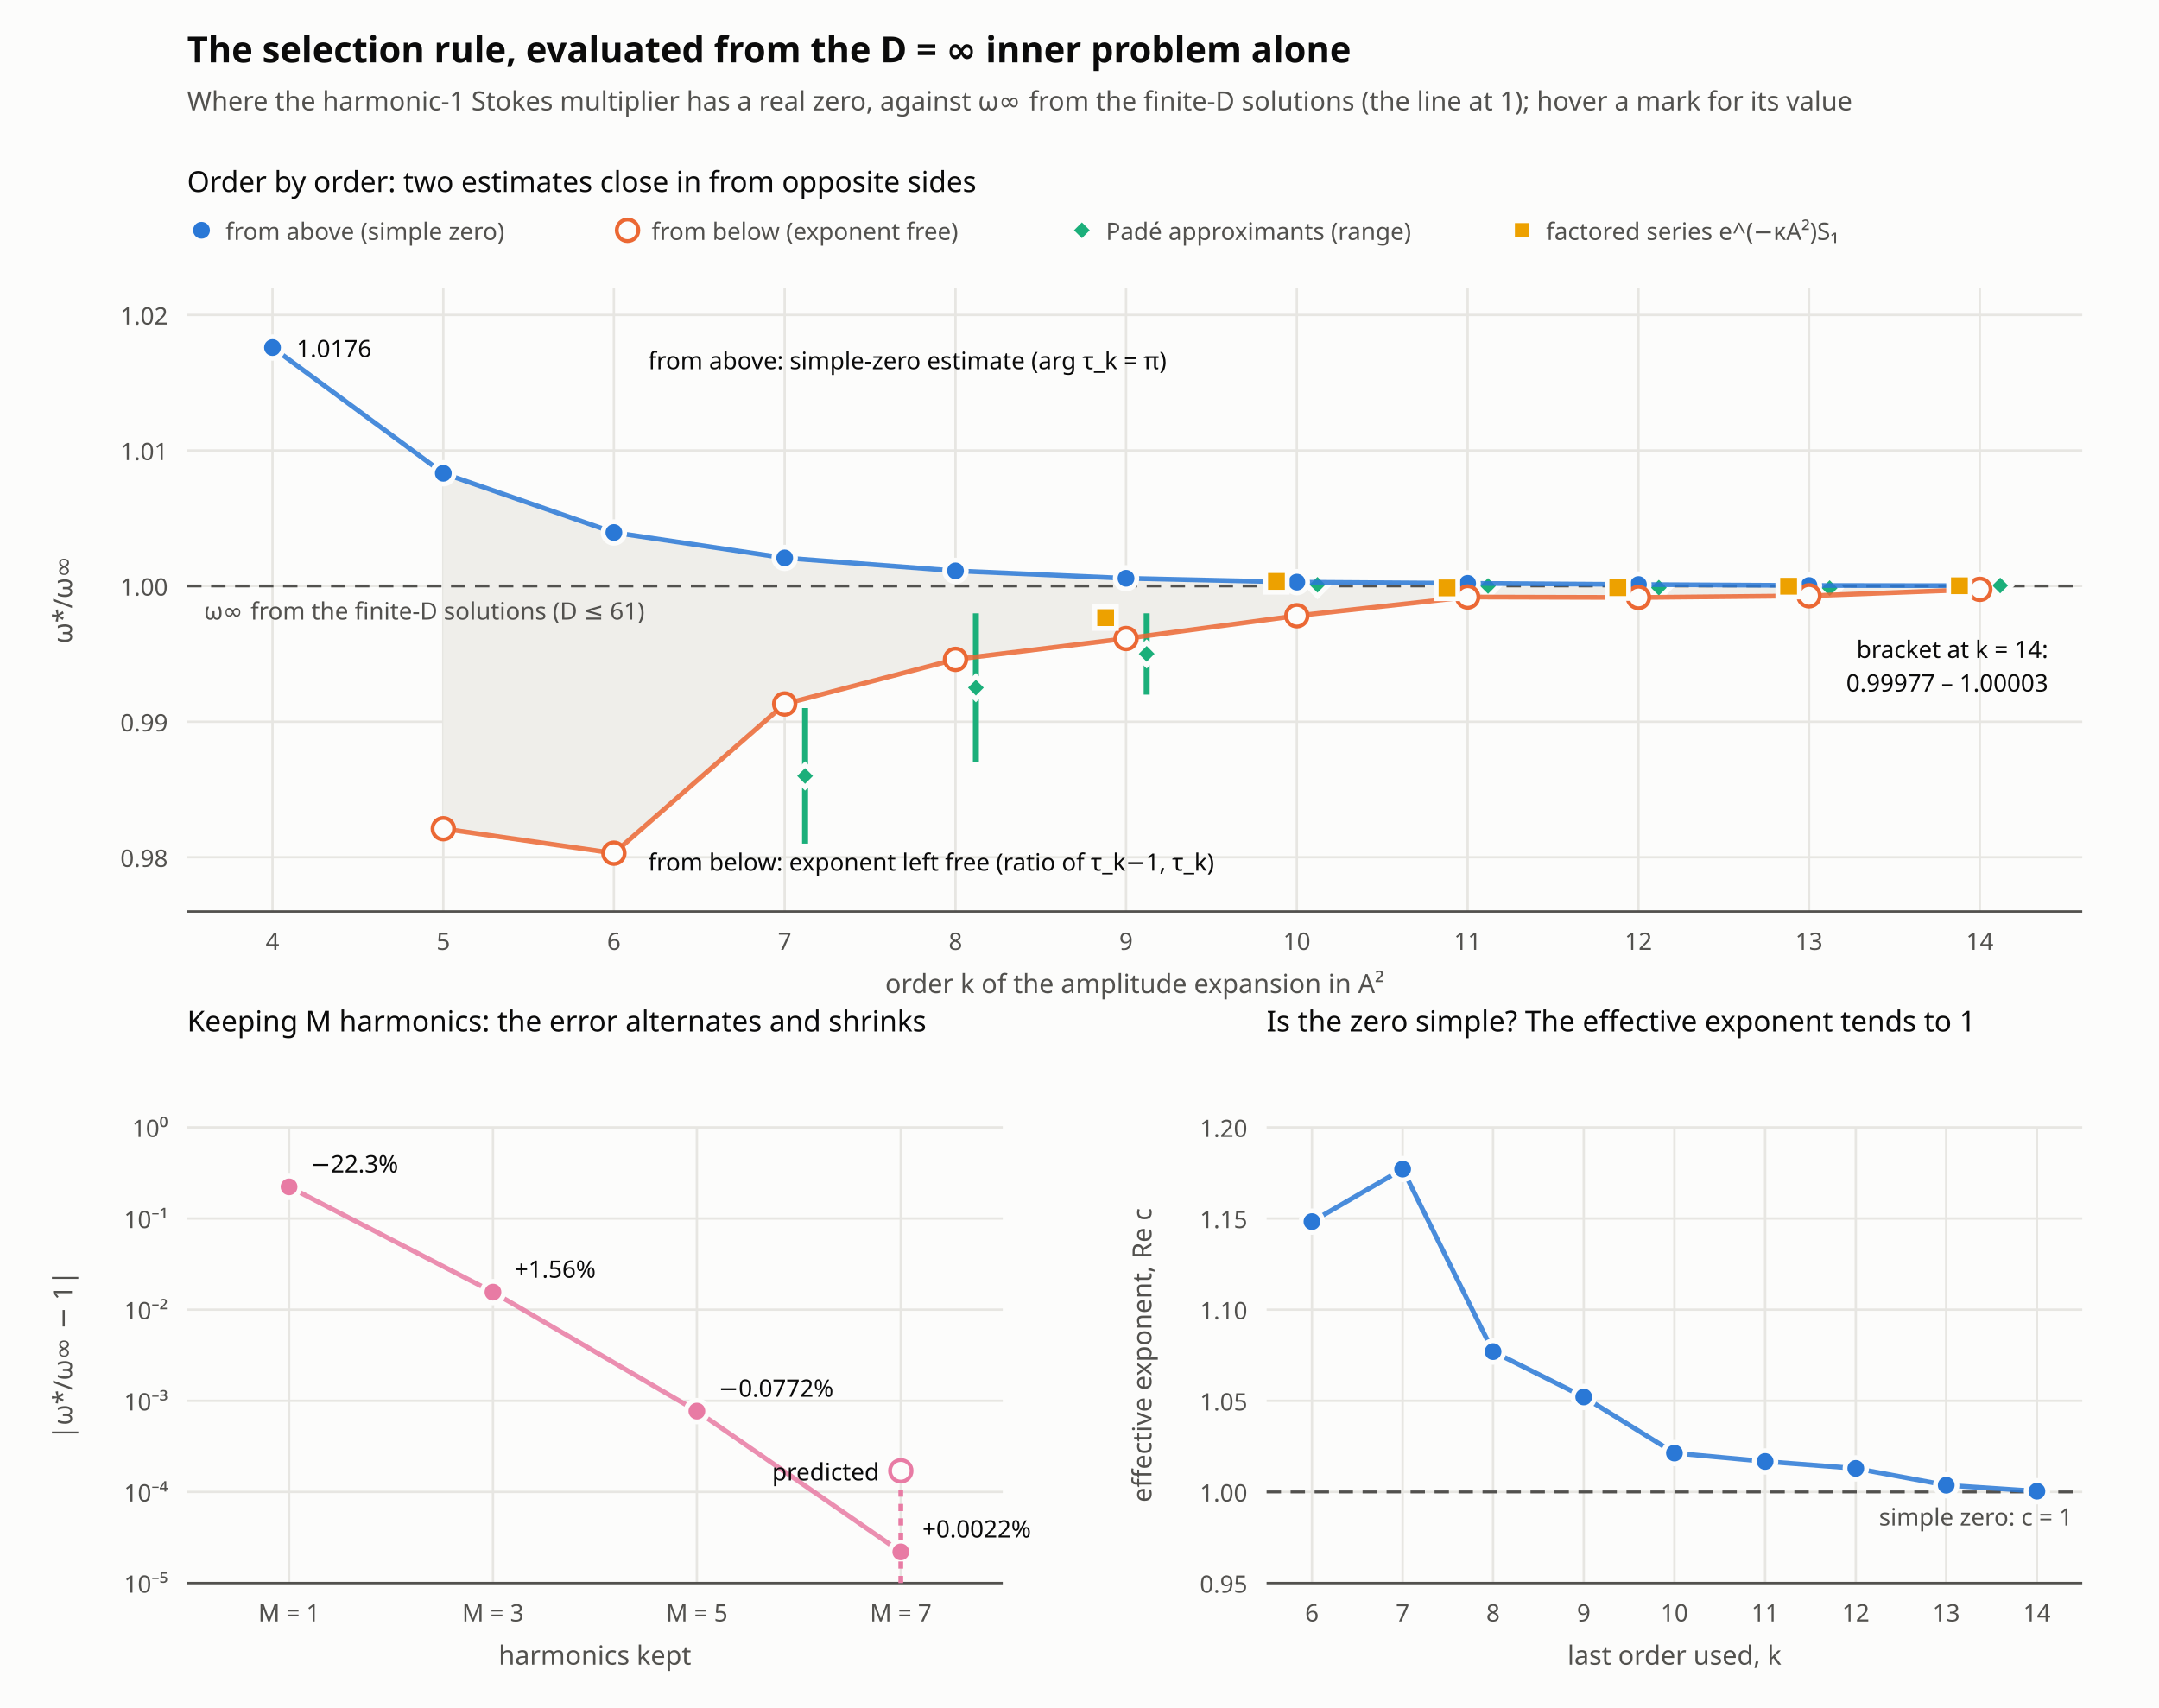
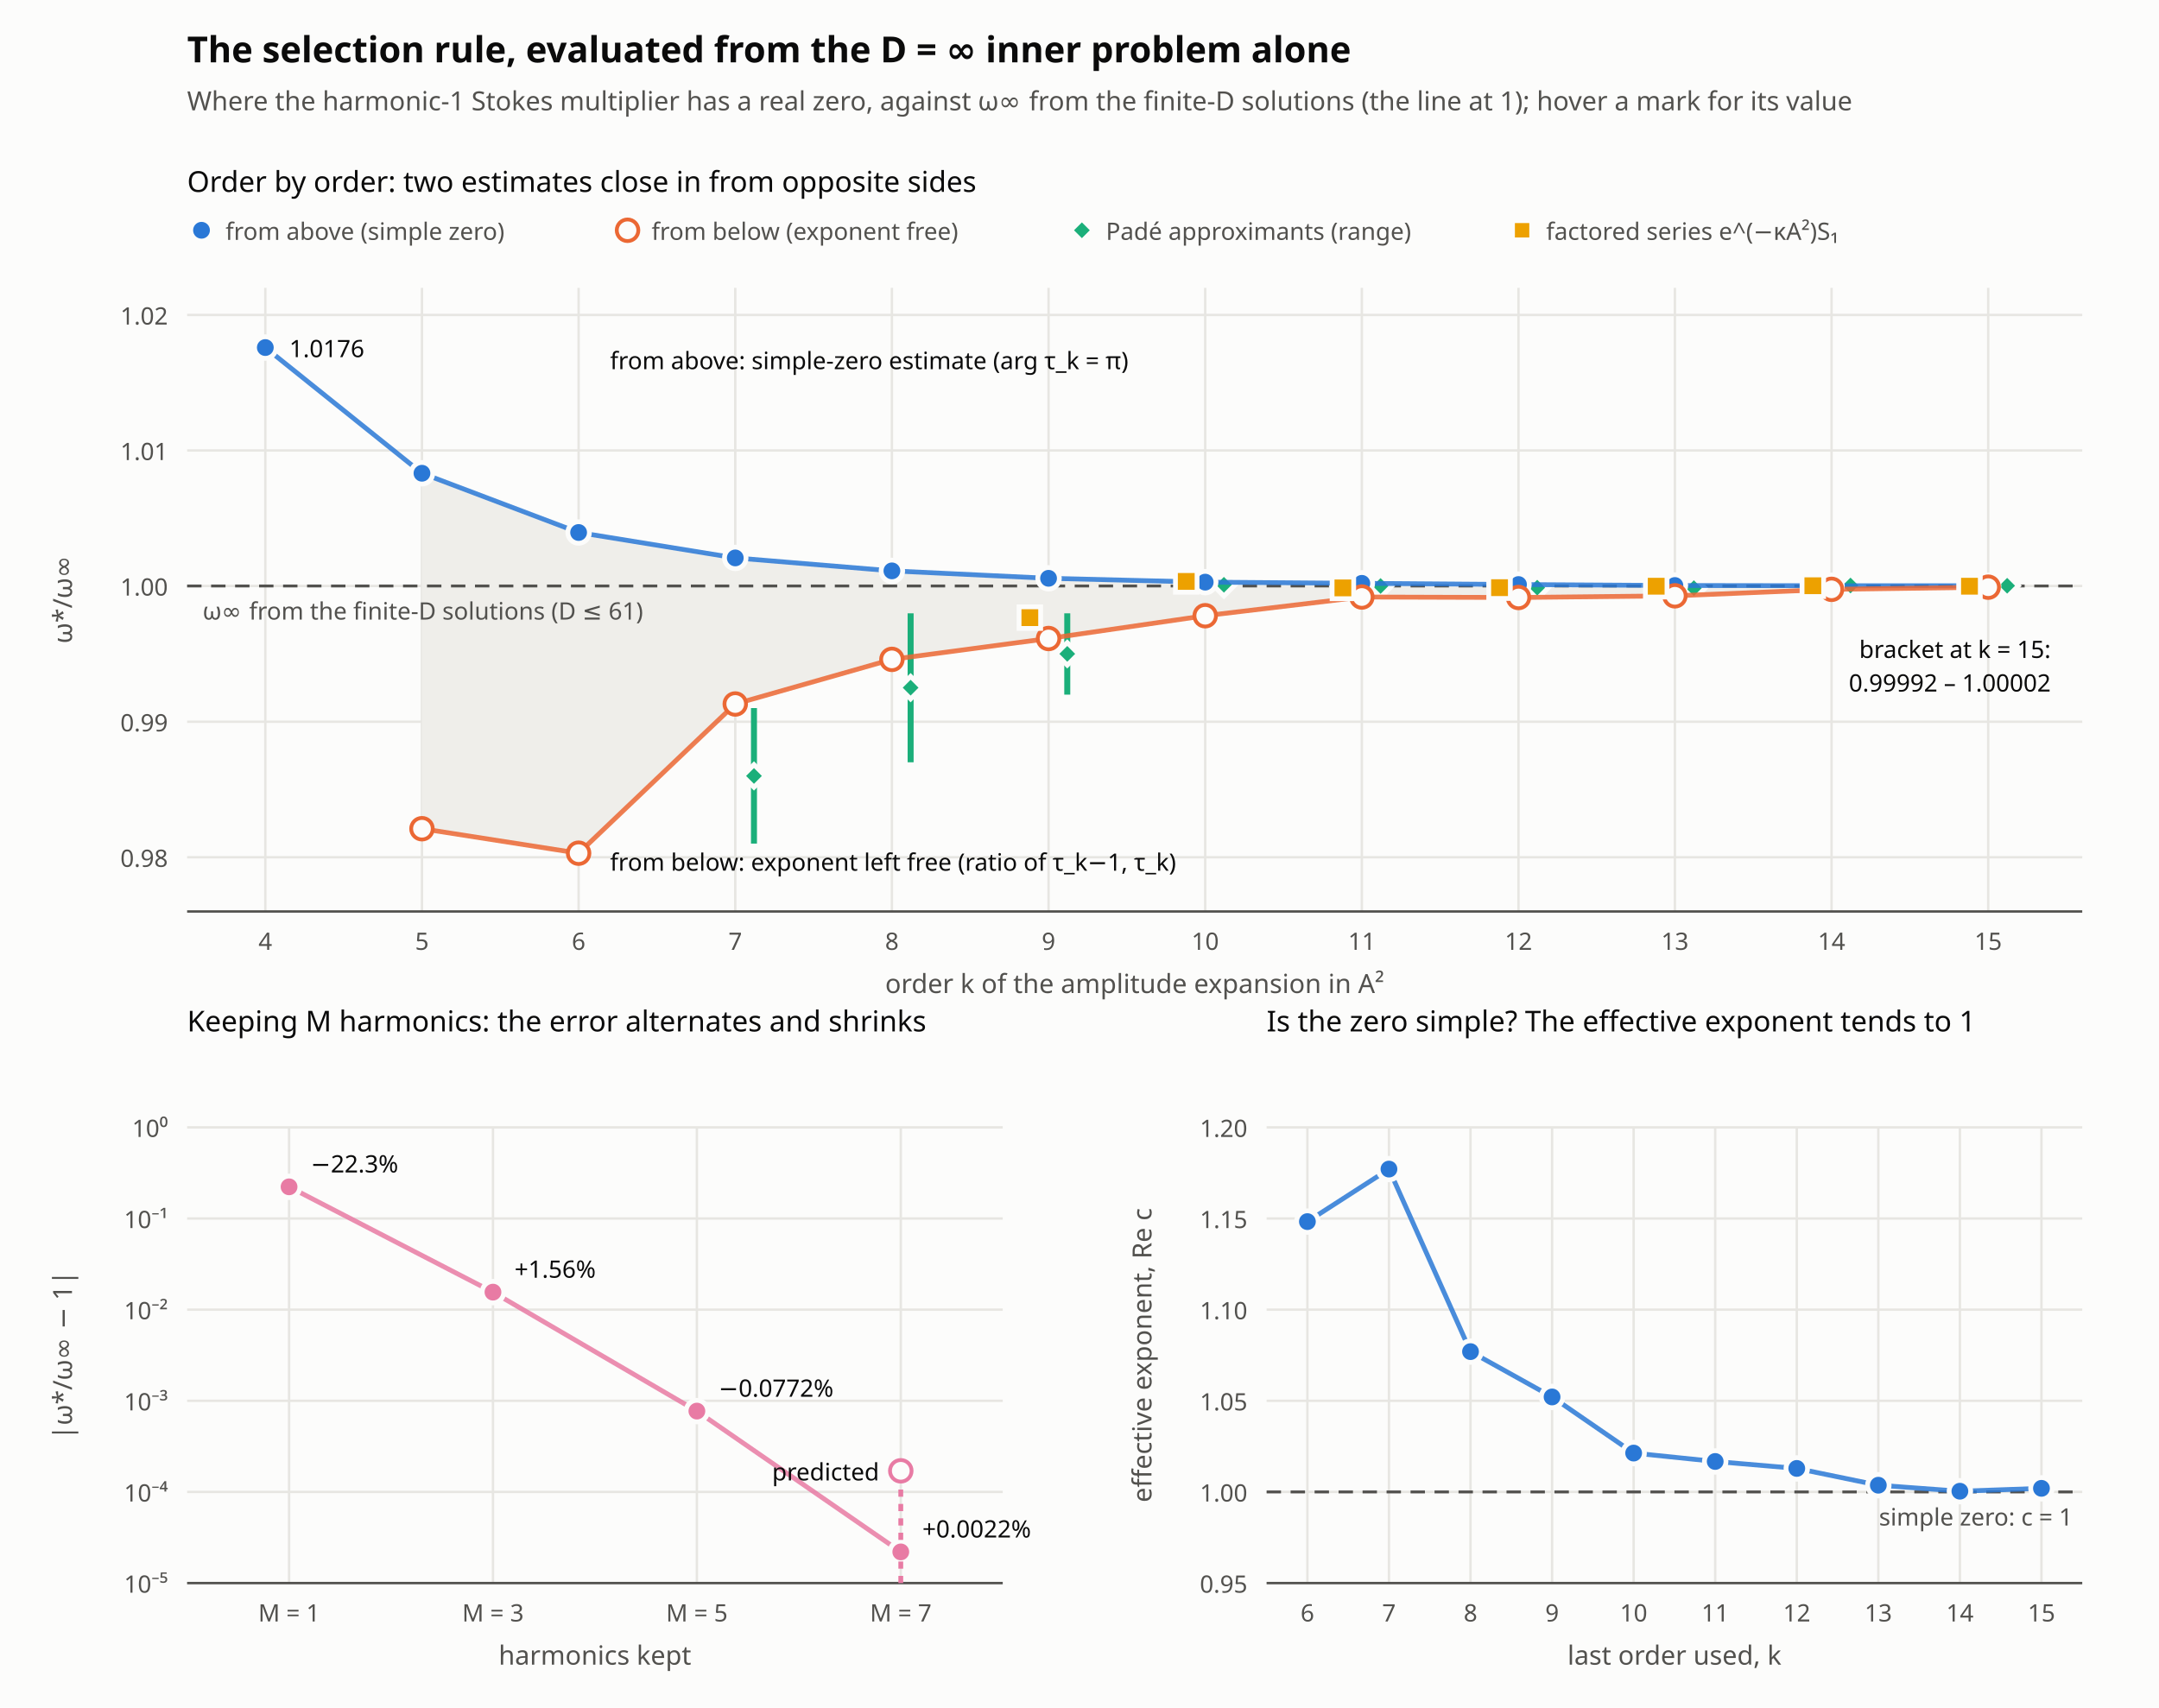
<svg xmlns="http://www.w3.org/2000/svg" width="900" height="712" viewBox="0 0 900 712" font-family="system-ui, sans-serif">
  <style>@media (prefers-color-scheme: dark){[fill="#fcfcfb"]{fill:#201f1d}[stroke="#fcfcfb"]{stroke:#201f1d}[fill="#0b0b0b"]{fill:#e8e6e3}[stroke="#0b0b0b"]{stroke:#e8e6e3}[fill="#52514e"]{fill:#a8a49d}[stroke="#52514e"]{stroke:#a8a49d}[fill="#e7e6e2"]{fill:#343230}[stroke="#e7e6e2"]{stroke:#343230}[fill="#efeeea"]{fill:#2a2927}[stroke="#efeeea"]{stroke:#2a2927}[fill="#eb6834"]{fill:#dd5c26}[stroke="#eb6834"]{stroke:#dd5c26}[fill="#7a7668"]{fill:#948e82}[stroke="#7a7668"]{stroke:#948e82}}</style>
  <rect width="900" height="712" fill="#fcfcfb" />
  <text x="78.0" y="26.0" font-size="15" fill="#0b0b0b" text-anchor="start" font-weight="bold">The selection rule, evaluated from the D = ∞ inner problem alone</text>
  <text x="78.0" y="46.0" font-size="11" fill="#52514e" text-anchor="start" font-weight="normal">Where the harmonic-1 Stokes multiplier has a real zero, against ω∞ from the finite-D solutions (the line at 1); hover a mark for its value</text>
  <text x="78.0" y="80.0" font-size="12" fill="#0b0b0b" text-anchor="start" font-weight="normal">Order by order: two estimates close in from opposite sides</text>
  <line x1="78.0" y1="357.4" x2="868.0" y2="357.4" stroke="#e7e6e2" stroke-width="1" />
  <text x="70.0" y="361.4" font-size="10" fill="#52514e" text-anchor="end" font-weight="normal">0.98</text>
  <line x1="78.0" y1="300.9" x2="868.0" y2="300.9" stroke="#e7e6e2" stroke-width="1" />
  <text x="70.0" y="304.9" font-size="10" fill="#52514e" text-anchor="end" font-weight="normal">0.99</text>
  <line x1="78.0" y1="244.3" x2="868.0" y2="244.3" stroke="#e7e6e2" stroke-width="1" />
  <text x="70.0" y="248.3" font-size="10" fill="#52514e" text-anchor="end" font-weight="normal">1.00</text>
  <line x1="78.0" y1="187.8" x2="868.0" y2="187.8" stroke="#e7e6e2" stroke-width="1" />
  <text x="70.0" y="191.8" font-size="10" fill="#52514e" text-anchor="end" font-weight="normal">1.01</text>
  <line x1="78.0" y1="131.3" x2="868.0" y2="131.3" stroke="#e7e6e2" stroke-width="1" />
  <text x="70.0" y="135.3" font-size="10" fill="#52514e" text-anchor="end" font-weight="normal">1.02</text>
-   <line x1="113.6" y1="120.0" x2="113.6" y2="380.0" stroke="#e7e6e2" stroke-width="1" />
-   <text x="113.6" y="396.0" font-size="10" fill="#52514e" text-anchor="middle" font-weight="normal">4</text>
-   <line x1="184.8" y1="120.0" x2="184.8" y2="380.0" stroke="#e7e6e2" stroke-width="1" />
-   <text x="184.8" y="396.0" font-size="10" fill="#52514e" text-anchor="middle" font-weight="normal">5</text>
-   <line x1="255.9" y1="120.0" x2="255.9" y2="380.0" stroke="#e7e6e2" stroke-width="1" />
-   <text x="255.9" y="396.0" font-size="10" fill="#52514e" text-anchor="middle" font-weight="normal">6</text>
-   <line x1="327.1" y1="120.0" x2="327.1" y2="380.0" stroke="#e7e6e2" stroke-width="1" />
-   <text x="327.1" y="396.0" font-size="10" fill="#52514e" text-anchor="middle" font-weight="normal">7</text>
-   <line x1="398.3" y1="120.0" x2="398.3" y2="380.0" stroke="#e7e6e2" stroke-width="1" />
-   <text x="398.3" y="396.0" font-size="10" fill="#52514e" text-anchor="middle" font-weight="normal">8</text>
-   <line x1="469.4" y1="120.0" x2="469.4" y2="380.0" stroke="#e7e6e2" stroke-width="1" />
-   <text x="469.4" y="396.0" font-size="10" fill="#52514e" text-anchor="middle" font-weight="normal">9</text>
-   <line x1="540.6" y1="120.0" x2="540.6" y2="380.0" stroke="#e7e6e2" stroke-width="1" />
-   <text x="540.6" y="396.0" font-size="10" fill="#52514e" text-anchor="middle" font-weight="normal">10</text>
-   <line x1="611.8" y1="120.0" x2="611.8" y2="380.0" stroke="#e7e6e2" stroke-width="1" />
-   <text x="611.8" y="396.0" font-size="10" fill="#52514e" text-anchor="middle" font-weight="normal">11</text>
-   <line x1="683.0" y1="120.0" x2="683.0" y2="380.0" stroke="#e7e6e2" stroke-width="1" />
-   <text x="683.0" y="396.0" font-size="10" fill="#52514e" text-anchor="middle" font-weight="normal">12</text>
-   <line x1="754.1" y1="120.0" x2="754.1" y2="380.0" stroke="#e7e6e2" stroke-width="1" />
-   <text x="754.1" y="396.0" font-size="10" fill="#52514e" text-anchor="middle" font-weight="normal">13</text>
-   <line x1="825.3" y1="120.0" x2="825.3" y2="380.0" stroke="#e7e6e2" stroke-width="1" />
-   <text x="825.3" y="396.0" font-size="10" fill="#52514e" text-anchor="middle" font-weight="normal">14</text>
+   <line x1="110.6" y1="120.0" x2="110.6" y2="380.0" stroke="#e7e6e2" stroke-width="1" />
+   <text x="110.6" y="396.0" font-size="10" fill="#52514e" text-anchor="middle" font-weight="normal">4</text>
+   <line x1="175.9" y1="120.0" x2="175.9" y2="380.0" stroke="#e7e6e2" stroke-width="1" />
+   <text x="175.9" y="396.0" font-size="10" fill="#52514e" text-anchor="middle" font-weight="normal">5</text>
+   <line x1="241.2" y1="120.0" x2="241.2" y2="380.0" stroke="#e7e6e2" stroke-width="1" />
+   <text x="241.2" y="396.0" font-size="10" fill="#52514e" text-anchor="middle" font-weight="normal">6</text>
+   <line x1="306.5" y1="120.0" x2="306.5" y2="380.0" stroke="#e7e6e2" stroke-width="1" />
+   <text x="306.5" y="396.0" font-size="10" fill="#52514e" text-anchor="middle" font-weight="normal">7</text>
+   <line x1="371.8" y1="120.0" x2="371.8" y2="380.0" stroke="#e7e6e2" stroke-width="1" />
+   <text x="371.8" y="396.0" font-size="10" fill="#52514e" text-anchor="middle" font-weight="normal">8</text>
+   <line x1="437.1" y1="120.0" x2="437.1" y2="380.0" stroke="#e7e6e2" stroke-width="1" />
+   <text x="437.1" y="396.0" font-size="10" fill="#52514e" text-anchor="middle" font-weight="normal">9</text>
+   <line x1="502.4" y1="120.0" x2="502.4" y2="380.0" stroke="#e7e6e2" stroke-width="1" />
+   <text x="502.4" y="396.0" font-size="10" fill="#52514e" text-anchor="middle" font-weight="normal">10</text>
+   <line x1="567.7" y1="120.0" x2="567.7" y2="380.0" stroke="#e7e6e2" stroke-width="1" />
+   <text x="567.7" y="396.0" font-size="10" fill="#52514e" text-anchor="middle" font-weight="normal">11</text>
+   <line x1="633.0" y1="120.0" x2="633.0" y2="380.0" stroke="#e7e6e2" stroke-width="1" />
+   <text x="633.0" y="396.0" font-size="10" fill="#52514e" text-anchor="middle" font-weight="normal">12</text>
+   <line x1="698.2" y1="120.0" x2="698.2" y2="380.0" stroke="#e7e6e2" stroke-width="1" />
+   <text x="698.2" y="396.0" font-size="10" fill="#52514e" text-anchor="middle" font-weight="normal">13</text>
+   <line x1="763.5" y1="120.0" x2="763.5" y2="380.0" stroke="#e7e6e2" stroke-width="1" />
+   <text x="763.5" y="396.0" font-size="10" fill="#52514e" text-anchor="middle" font-weight="normal">14</text>
+   <line x1="828.8" y1="120.0" x2="828.8" y2="380.0" stroke="#e7e6e2" stroke-width="1" />
+   <text x="828.8" y="396.0" font-size="10" fill="#52514e" text-anchor="middle" font-weight="normal">15</text>
  <line x1="78.0" y1="380.0" x2="868.0" y2="380.0" stroke="#52514e" stroke-width="1" />
  <text x="473.0" y="414.0" font-size="11" fill="#52514e" text-anchor="middle" font-weight="normal">order k of the amplitude expansion in A²</text>
  <text x="30.0" y="250.0" font-size="11" fill="#52514e" text-anchor="middle" transform="rotate(-90 30.0 250.0)">ω*/ω∞</text>
-   <polygon points="184.8,197.3 255.9,222.0 327.1,232.6 398.3,238.0 469.4,241.1 540.6,242.7 611.8,243.2 683.0,243.7 754.1,244.1 825.3,244.2 825.3,245.7 754.1,248.4 683.0,249.1 611.8,248.9 540.6,256.7 469.4,266.2 398.3,274.9 327.1,293.5 255.9,355.7 184.8,345.5" fill="#efeeea" />
+   <polygon points="175.9,197.3 241.2,222.0 306.5,232.6 371.8,238.0 437.1,241.1 502.4,242.7 567.7,243.2 633.0,243.7 698.2,244.1 763.5,244.2 828.8,244.2 828.8,244.8 763.5,245.7 698.2,248.4 633.0,249.1 567.7,248.9 502.4,256.7 437.1,266.2 371.8,274.9 306.5,293.5 241.2,355.7 175.9,345.5" fill="#efeeea" />
  <line x1="78.0" y1="244.3" x2="868.0" y2="244.3" stroke="#52514e" stroke-width="1.2" stroke-dasharray="6 4" />
-   <text x="85.1" y="258.3" font-size="10" fill="#52514e" text-anchor="start" font-weight="normal">ω∞ from the finite-D solutions (D ≤ 61)</text>
-   <line x1="335.6" y1="351.7" x2="335.6" y2="295.2" stroke="#1baf7a" stroke-width="2.5" />
-   <line x1="406.8" y1="317.8" x2="406.8" y2="255.7" stroke="#1baf7a" stroke-width="2.5" />
-   <line x1="478.0" y1="289.6" x2="478.0" y2="255.7" stroke="#1baf7a" stroke-width="2.5" />
-   <line x1="549.2" y1="247.2" x2="549.2" y2="240.4" stroke="#1baf7a" stroke-width="2.5" />
-   <line x1="620.3" y1="248.9" x2="620.3" y2="239.8" stroke="#1baf7a" stroke-width="2.5" />
-   <line x1="691.5" y1="245.1" x2="691.5" y2="244.9" stroke="#1baf7a" stroke-width="2.5" />
-   <line x1="762.7" y1="245.5" x2="762.7" y2="244.9" stroke="#1baf7a" stroke-width="2.5" />
-   <line x1="833.8" y1="244.6" x2="833.8" y2="243.6" stroke="#1baf7a" stroke-width="2.5" />
-   <g>
-     <polygon points="335.6,318.8 340.3,323.5 335.6,328.2 330.9,323.5" fill="#1baf7a" stroke="#fcfcfb" stroke-width="2" />
-   </g>
-   <g>
-     <polygon points="406.8,282.0 411.5,286.7 406.8,291.4 402.1,286.7" fill="#1baf7a" stroke="#fcfcfb" stroke-width="2" />
-   </g>
-   <g>
-     <polygon points="478.0,267.9 482.7,272.6 478.0,277.3 473.3,272.6" fill="#1baf7a" stroke="#fcfcfb" stroke-width="2" />
-   </g>
-   <g>
-     <polygon points="549.2,239.1 553.9,243.8 549.2,248.5 544.5,243.8" fill="#1baf7a" stroke="#fcfcfb" stroke-width="2" />
-   </g>
-   <g>
-     <polygon points="620.3,239.6 625.0,244.3 620.3,249.0 615.6,244.3" fill="#1baf7a" stroke="#fcfcfb" stroke-width="2" />
-   </g>
-   <g>
-     <polygon points="691.5,240.3 696.2,245.0 691.5,249.7 686.8,245.0" fill="#1baf7a" stroke="#fcfcfb" stroke-width="2" />
-   </g>
-   <g>
-     <polygon points="762.7,240.5 767.4,245.2 762.7,249.9 758.0,245.2" fill="#1baf7a" stroke="#fcfcfb" stroke-width="2" />
-   </g>
-   <g>
-     <polygon points="833.8,239.4 838.5,244.1 833.8,248.8 829.1,244.1" fill="#1baf7a" stroke="#fcfcfb" stroke-width="2" />
-   </g>
-   <path d="M113.6,144.9 L184.8,197.3 L255.9,222.0 L327.1,232.6 L398.3,238.0 L469.4,241.1 L540.6,242.7 L611.8,243.2 L683.0,243.7 L754.1,244.1 L825.3,244.2" fill="none" stroke="#2a78d6" stroke-width="2" stroke-opacity="0.85" stroke-linejoin="round" />
-   <path d="M184.8,345.5 L255.9,355.7 L327.1,293.5 L398.3,274.9 L469.4,266.2 L540.6,256.7 L611.8,248.9 L683.0,249.1 L754.1,248.4 L825.3,245.7" fill="none" stroke="#eb6834" stroke-width="2" stroke-opacity="0.85" stroke-linejoin="round" />
-   <g>
-     <circle cx="113.6" cy="144.9" r="4.5" fill="#2a78d6" stroke="#fcfcfb" stroke-width="2" />
-   </g>
-   <g>
-     <circle cx="184.8" cy="197.3" r="4.5" fill="#2a78d6" stroke="#fcfcfb" stroke-width="2" />
-   </g>
-   <g>
-     <circle cx="255.9" cy="222.0" r="4.5" fill="#2a78d6" stroke="#fcfcfb" stroke-width="2" />
-   </g>
-   <g>
-     <circle cx="327.1" cy="232.6" r="4.5" fill="#2a78d6" stroke="#fcfcfb" stroke-width="2" />
-   </g>
-   <g>
-     <circle cx="398.3" cy="238.0" r="4.5" fill="#2a78d6" stroke="#fcfcfb" stroke-width="2" />
-   </g>
-   <g>
-     <circle cx="469.4" cy="241.1" r="4.5" fill="#2a78d6" stroke="#fcfcfb" stroke-width="2" />
-   </g>
-   <g>
-     <circle cx="540.6" cy="242.7" r="4.5" fill="#2a78d6" stroke="#fcfcfb" stroke-width="2" />
-   </g>
-   <g>
-     <circle cx="611.8" cy="243.2" r="4.5" fill="#2a78d6" stroke="#fcfcfb" stroke-width="2" />
-   </g>
-   <g>
-     <circle cx="683.0" cy="243.7" r="4.5" fill="#2a78d6" stroke="#fcfcfb" stroke-width="2" />
-   </g>
-   <g>
-     <circle cx="754.1" cy="244.1" r="4.5" fill="#2a78d6" stroke="#fcfcfb" stroke-width="2" />
-   </g>
-   <g>
-     <circle cx="825.3" cy="244.2" r="4.5" fill="#2a78d6" stroke="#fcfcfb" stroke-width="2" />
-   </g>
-   <g>
-     <circle cx="184.8" cy="345.5" r="4.5" fill="#fcfcfb" stroke="#eb6834" stroke-width="1.6" />
-   </g>
-   <g>
-     <circle cx="255.9" cy="355.7" r="4.5" fill="#fcfcfb" stroke="#eb6834" stroke-width="1.6" />
-   </g>
-   <g>
-     <circle cx="327.1" cy="293.5" r="4.5" fill="#fcfcfb" stroke="#eb6834" stroke-width="1.6" />
-   </g>
-   <g>
-     <circle cx="398.3" cy="274.9" r="4.5" fill="#fcfcfb" stroke="#eb6834" stroke-width="1.6" />
-   </g>
-   <g>
-     <circle cx="469.4" cy="266.2" r="4.5" fill="#fcfcfb" stroke="#eb6834" stroke-width="1.6" />
-   </g>
-   <g>
-     <circle cx="540.6" cy="256.7" r="4.5" fill="#fcfcfb" stroke="#eb6834" stroke-width="1.6" />
-   </g>
-   <g>
-     <circle cx="611.8" cy="248.9" r="4.5" fill="#fcfcfb" stroke="#eb6834" stroke-width="1.6" />
-   </g>
-   <g>
-     <circle cx="683.0" cy="249.1" r="4.5" fill="#fcfcfb" stroke="#eb6834" stroke-width="1.6" />
-   </g>
-   <g>
-     <circle cx="754.1" cy="248.4" r="4.5" fill="#fcfcfb" stroke="#eb6834" stroke-width="1.6" />
-   </g>
-   <g>
-     <circle cx="825.3" cy="245.7" r="4.5" fill="#fcfcfb" stroke="#eb6834" stroke-width="1.6" />
-   </g>
-   <g>
-     <rect x="456.4" y="253.0" width="9.0" height="9.0" fill="#eda100" stroke="#fcfcfb" stroke-width="2" />
-   </g>
-   <g>
-     <rect x="527.6" y="237.9" width="9.0" height="9.0" fill="#eda100" stroke="#fcfcfb" stroke-width="2" />
-   </g>
-   <g>
-     <rect x="598.7" y="240.6" width="9.0" height="9.0" fill="#eda100" stroke="#fcfcfb" stroke-width="2" />
-   </g>
-   <g>
-     <rect x="669.9" y="240.5" width="9.0" height="9.0" fill="#eda100" stroke="#fcfcfb" stroke-width="2" />
-   </g>
-   <g>
-     <rect x="741.1" y="239.9" width="9.0" height="9.0" fill="#eda100" stroke="#fcfcfb" stroke-width="2" />
-   </g>
-   <g>
-     <rect x="812.3" y="239.7" width="9.0" height="9.0" fill="#eda100" stroke="#fcfcfb" stroke-width="2" />
-   </g>
-   <text x="123.6" y="148.9" font-size="10" fill="#0b0b0b" text-anchor="start" font-weight="normal">1.0176</text>
-   <text x="853.8" y="274.3" font-size="10" fill="#0b0b0b" text-anchor="end" font-weight="normal">bracket at k = 14:</text>
-   <text x="853.8" y="288.3" font-size="10" fill="#0b0b0b" text-anchor="end" font-weight="normal">0.99977 – 1.00003</text>
-   <text x="270.2" y="153.9" font-size="10" fill="#0b0b0b" text-anchor="start" font-weight="normal">from above: simple-zero estimate (arg τ_k = π)</text>
-   <text x="270.2" y="363.0" font-size="10" fill="#0b0b0b" text-anchor="start" font-weight="normal">from below: exponent left free (ratio of τ_k−1, τ_k)</text>
+   <text x="84.5" y="258.3" font-size="10" fill="#52514e" text-anchor="start" font-weight="normal">ω∞ from the finite-D solutions (D ≤ 61)</text>
+   <line x1="314.3" y1="351.7" x2="314.3" y2="295.2" stroke="#1baf7a" stroke-width="2.5" />
+   <line x1="379.6" y1="317.8" x2="379.6" y2="255.7" stroke="#1baf7a" stroke-width="2.5" />
+   <line x1="444.9" y1="289.6" x2="444.9" y2="255.7" stroke="#1baf7a" stroke-width="2.5" />
+   <line x1="510.2" y1="247.2" x2="510.2" y2="240.4" stroke="#1baf7a" stroke-width="2.5" />
+   <line x1="575.5" y1="248.9" x2="575.5" y2="239.8" stroke="#1baf7a" stroke-width="2.5" />
+   <line x1="640.8" y1="245.1" x2="640.8" y2="244.9" stroke="#1baf7a" stroke-width="2.5" />
+   <line x1="706.1" y1="245.5" x2="706.1" y2="244.9" stroke="#1baf7a" stroke-width="2.5" />
+   <line x1="771.4" y1="244.6" x2="771.4" y2="243.6" stroke="#1baf7a" stroke-width="2.5" />
+   <line x1="836.7" y1="244.4" x2="836.7" y2="244.0" stroke="#1baf7a" stroke-width="2.5" />
+   <g>
+     <polygon points="314.3,318.8 319.0,323.5 314.3,328.2 309.6,323.5" fill="#1baf7a" stroke="#fcfcfb" stroke-width="2" />
+   </g>
+   <g>
+     <polygon points="379.6,282.0 384.3,286.7 379.6,291.4 374.9,286.7" fill="#1baf7a" stroke="#fcfcfb" stroke-width="2" />
+   </g>
+   <g>
+     <polygon points="444.9,267.9 449.6,272.6 444.9,277.3 440.2,272.6" fill="#1baf7a" stroke="#fcfcfb" stroke-width="2" />
+   </g>
+   <g>
+     <polygon points="510.2,239.1 514.9,243.8 510.2,248.5 505.5,243.8" fill="#1baf7a" stroke="#fcfcfb" stroke-width="2" />
+   </g>
+   <g>
+     <polygon points="575.5,239.6 580.2,244.3 575.5,249.0 570.8,244.3" fill="#1baf7a" stroke="#fcfcfb" stroke-width="2" />
+   </g>
+   <g>
+     <polygon points="640.8,240.3 645.5,245.0 640.8,249.7 636.1,245.0" fill="#1baf7a" stroke="#fcfcfb" stroke-width="2" />
+   </g>
+   <g>
+     <polygon points="706.1,240.5 710.8,245.2 706.1,249.9 701.4,245.2" fill="#1baf7a" stroke="#fcfcfb" stroke-width="2" />
+   </g>
+   <g>
+     <polygon points="771.4,239.4 776.1,244.1 771.4,248.8 766.7,244.1" fill="#1baf7a" stroke="#fcfcfb" stroke-width="2" />
+   </g>
+   <g>
+     <polygon points="836.7,239.5 841.4,244.2 836.7,248.9 832.0,244.2" fill="#1baf7a" stroke="#fcfcfb" stroke-width="2" />
+   </g>
+   <path d="M110.6,144.9 L175.9,197.3 L241.2,222.0 L306.5,232.6 L371.8,238.0 L437.1,241.1 L502.4,242.7 L567.7,243.2 L633.0,243.7 L698.2,244.1 L763.5,244.2 L828.8,244.2" fill="none" stroke="#2a78d6" stroke-width="2" stroke-opacity="0.85" stroke-linejoin="round" />
+   <path d="M175.9,345.5 L241.2,355.7 L306.5,293.5 L371.8,274.9 L437.1,266.2 L502.4,256.7 L567.7,248.9 L633.0,249.1 L698.2,248.4 L763.5,245.7 L828.8,244.8" fill="none" stroke="#eb6834" stroke-width="2" stroke-opacity="0.85" stroke-linejoin="round" />
+   <g>
+     <circle cx="110.6" cy="144.9" r="4.5" fill="#2a78d6" stroke="#fcfcfb" stroke-width="2" />
+   </g>
+   <g>
+     <circle cx="175.9" cy="197.3" r="4.5" fill="#2a78d6" stroke="#fcfcfb" stroke-width="2" />
+   </g>
+   <g>
+     <circle cx="241.2" cy="222.0" r="4.5" fill="#2a78d6" stroke="#fcfcfb" stroke-width="2" />
+   </g>
+   <g>
+     <circle cx="306.5" cy="232.6" r="4.5" fill="#2a78d6" stroke="#fcfcfb" stroke-width="2" />
+   </g>
+   <g>
+     <circle cx="371.8" cy="238.0" r="4.5" fill="#2a78d6" stroke="#fcfcfb" stroke-width="2" />
+   </g>
+   <g>
+     <circle cx="437.1" cy="241.1" r="4.5" fill="#2a78d6" stroke="#fcfcfb" stroke-width="2" />
+   </g>
+   <g>
+     <circle cx="502.4" cy="242.7" r="4.5" fill="#2a78d6" stroke="#fcfcfb" stroke-width="2" />
+   </g>
+   <g>
+     <circle cx="567.7" cy="243.2" r="4.5" fill="#2a78d6" stroke="#fcfcfb" stroke-width="2" />
+   </g>
+   <g>
+     <circle cx="633.0" cy="243.7" r="4.5" fill="#2a78d6" stroke="#fcfcfb" stroke-width="2" />
+   </g>
+   <g>
+     <circle cx="698.2" cy="244.1" r="4.5" fill="#2a78d6" stroke="#fcfcfb" stroke-width="2" />
+   </g>
+   <g>
+     <circle cx="763.5" cy="244.2" r="4.5" fill="#2a78d6" stroke="#fcfcfb" stroke-width="2" />
+   </g>
+   <g>
+     <circle cx="828.8" cy="244.2" r="4.5" fill="#2a78d6" stroke="#fcfcfb" stroke-width="2" />
+   </g>
+   <g>
+     <circle cx="175.9" cy="345.5" r="4.5" fill="#fcfcfb" stroke="#eb6834" stroke-width="1.6" />
+   </g>
+   <g>
+     <circle cx="241.2" cy="355.7" r="4.5" fill="#fcfcfb" stroke="#eb6834" stroke-width="1.6" />
+   </g>
+   <g>
+     <circle cx="306.5" cy="293.5" r="4.5" fill="#fcfcfb" stroke="#eb6834" stroke-width="1.6" />
+   </g>
+   <g>
+     <circle cx="371.8" cy="274.9" r="4.5" fill="#fcfcfb" stroke="#eb6834" stroke-width="1.6" />
+   </g>
+   <g>
+     <circle cx="437.1" cy="266.2" r="4.5" fill="#fcfcfb" stroke="#eb6834" stroke-width="1.6" />
+   </g>
+   <g>
+     <circle cx="502.4" cy="256.7" r="4.5" fill="#fcfcfb" stroke="#eb6834" stroke-width="1.6" />
+   </g>
+   <g>
+     <circle cx="567.7" cy="248.9" r="4.5" fill="#fcfcfb" stroke="#eb6834" stroke-width="1.6" />
+   </g>
+   <g>
+     <circle cx="633.0" cy="249.1" r="4.5" fill="#fcfcfb" stroke="#eb6834" stroke-width="1.6" />
+   </g>
+   <g>
+     <circle cx="698.2" cy="248.4" r="4.5" fill="#fcfcfb" stroke="#eb6834" stroke-width="1.6" />
+   </g>
+   <g>
+     <circle cx="763.5" cy="245.7" r="4.5" fill="#fcfcfb" stroke="#eb6834" stroke-width="1.6" />
+   </g>
+   <g>
+     <circle cx="828.8" cy="244.8" r="4.5" fill="#fcfcfb" stroke="#eb6834" stroke-width="1.6" />
+   </g>
+   <g>
+     <rect x="424.8" y="253.0" width="9.0" height="9.0" fill="#eda100" stroke="#fcfcfb" stroke-width="2" />
+   </g>
+   <g>
+     <rect x="490.0" y="237.9" width="9.0" height="9.0" fill="#eda100" stroke="#fcfcfb" stroke-width="2" />
+   </g>
+   <g>
+     <rect x="555.3" y="240.6" width="9.0" height="9.0" fill="#eda100" stroke="#fcfcfb" stroke-width="2" />
+   </g>
+   <g>
+     <rect x="620.6" y="240.5" width="9.0" height="9.0" fill="#eda100" stroke="#fcfcfb" stroke-width="2" />
+   </g>
+   <g>
+     <rect x="685.9" y="239.9" width="9.0" height="9.0" fill="#eda100" stroke="#fcfcfb" stroke-width="2" />
+   </g>
+   <g>
+     <rect x="751.2" y="239.7" width="9.0" height="9.0" fill="#eda100" stroke="#fcfcfb" stroke-width="2" />
+   </g>
+   <g>
+     <rect x="816.5" y="239.9" width="9.0" height="9.0" fill="#eda100" stroke="#fcfcfb" stroke-width="2" />
+   </g>
+   <text x="120.6" y="148.9" font-size="10" fill="#0b0b0b" text-anchor="start" font-weight="normal">1.0176</text>
+   <text x="854.9" y="274.3" font-size="10" fill="#0b0b0b" text-anchor="end" font-weight="normal">bracket at k = 15:</text>
+   <text x="854.9" y="288.3" font-size="10" fill="#0b0b0b" text-anchor="end" font-weight="normal">0.99992 – 1.00002</text>
+   <text x="254.3" y="153.9" font-size="10" fill="#0b0b0b" text-anchor="start" font-weight="normal">from above: simple-zero estimate (arg τ_k = π)</text>
+   <text x="254.3" y="363.0" font-size="10" fill="#0b0b0b" text-anchor="start" font-weight="normal">from below: exponent left free (ratio of τ_k−1, τ_k)</text>
  <g>
    <circle cx="84.0" cy="96.0" r="4.5" fill="#2a78d6" stroke="#fcfcfb" stroke-width="2" />
  </g>
  <text x="94.0" y="100.0" font-size="10" fill="#52514e" text-anchor="start" font-weight="normal">from above (simple zero)</text>
  <g>
    <circle cx="261.6" cy="96.0" r="4.5" fill="#fcfcfb" stroke="#eb6834" stroke-width="1.6" />
  </g>
  <text x="271.6" y="100.0" font-size="10" fill="#52514e" text-anchor="start" font-weight="normal">from below (exponent free)</text>
  <g>
    <polygon points="451.0,91.3 455.7,96.0 451.0,100.7 446.3,96.0" fill="#1baf7a" stroke="#fcfcfb" stroke-width="2" />
  </g>
  <text x="461.0" y="100.0" font-size="10" fill="#52514e" text-anchor="start" font-weight="normal">Padé approximants (range)</text>
  <g>
    <rect x="630.5" y="92.0" width="8.0" height="8.0" fill="#eda100" stroke="#fcfcfb" stroke-width="2" />
  </g>
  <text x="644.5" y="100.0" font-size="10" fill="#52514e" text-anchor="start" font-weight="normal">factored series e^(−κA²)S₁</text>
  <text x="78.0" y="430.0" font-size="12" fill="#0b0b0b" text-anchor="start" font-weight="normal">Keeping M harmonics: the error alternates and shrinks</text>
  <line x1="78.0" y1="660.0" x2="418.0" y2="660.0" stroke="#e7e6e2" stroke-width="1" />
  <text x="70.0" y="664.0" font-size="10" fill="#52514e" text-anchor="end" font-weight="normal">10⁻⁵</text>
  <line x1="78.0" y1="622.0" x2="418.0" y2="622.0" stroke="#e7e6e2" stroke-width="1" />
  <text x="70.0" y="626.0" font-size="10" fill="#52514e" text-anchor="end" font-weight="normal">10⁻⁴</text>
  <line x1="78.0" y1="584.0" x2="418.0" y2="584.0" stroke="#e7e6e2" stroke-width="1" />
  <text x="70.0" y="588.0" font-size="10" fill="#52514e" text-anchor="end" font-weight="normal">10⁻³</text>
  <line x1="78.0" y1="546.0" x2="418.0" y2="546.0" stroke="#e7e6e2" stroke-width="1" />
  <text x="70.0" y="550.0" font-size="10" fill="#52514e" text-anchor="end" font-weight="normal">10⁻²</text>
  <line x1="78.0" y1="508.0" x2="418.0" y2="508.0" stroke="#e7e6e2" stroke-width="1" />
  <text x="70.0" y="512.0" font-size="10" fill="#52514e" text-anchor="end" font-weight="normal">10⁻¹</text>
  <line x1="78.0" y1="470.0" x2="418.0" y2="470.0" stroke="#e7e6e2" stroke-width="1" />
  <text x="70.0" y="474.0" font-size="10" fill="#52514e" text-anchor="end" font-weight="normal">10⁰</text>
  <line x1="120.5" y1="470.0" x2="120.5" y2="660.0" stroke="#e7e6e2" stroke-width="1" />
  <text x="120.5" y="676.0" font-size="10" fill="#52514e" text-anchor="middle" font-weight="normal">M = 1</text>
  <line x1="205.5" y1="470.0" x2="205.5" y2="660.0" stroke="#e7e6e2" stroke-width="1" />
  <text x="205.5" y="676.0" font-size="10" fill="#52514e" text-anchor="middle" font-weight="normal">M = 3</text>
  <line x1="290.5" y1="470.0" x2="290.5" y2="660.0" stroke="#e7e6e2" stroke-width="1" />
  <text x="290.5" y="676.0" font-size="10" fill="#52514e" text-anchor="middle" font-weight="normal">M = 5</text>
  <line x1="375.5" y1="470.0" x2="375.5" y2="660.0" stroke="#e7e6e2" stroke-width="1" />
  <text x="375.5" y="676.0" font-size="10" fill="#52514e" text-anchor="middle" font-weight="normal">M = 7</text>
  <line x1="78.0" y1="660.0" x2="418.0" y2="660.0" stroke="#52514e" stroke-width="1" />
  <text x="248.0" y="694.0" font-size="11" fill="#52514e" text-anchor="middle" font-weight="normal">harmonics kept</text>
  <text x="30.0" y="565.0" font-size="11" fill="#52514e" text-anchor="middle" transform="rotate(-90 30.0 565.0)">|ω*/ω∞ − 1|</text>
  <path d="M120.5,494.8 L205.5,538.7 L290.5,588.3 L375.5,647.0" fill="none" stroke="#e87ba4" stroke-width="2" stroke-opacity="0.85" stroke-linejoin="round" />
  <g>
    <circle cx="120.5" cy="494.8" r="4.5" fill="#e87ba4" stroke="#fcfcfb" stroke-width="2" />
  </g>
  <text x="129.5" y="488.8" font-size="10" fill="#0b0b0b" text-anchor="start" font-weight="normal">−22.3%</text>
  <g>
    <circle cx="205.5" cy="538.7" r="4.5" fill="#e87ba4" stroke="#fcfcfb" stroke-width="2" />
  </g>
  <text x="214.5" y="532.7" font-size="10" fill="#0b0b0b" text-anchor="start" font-weight="normal">+1.56%</text>
  <g>
    <circle cx="290.5" cy="588.3" r="4.5" fill="#e87ba4" stroke="#fcfcfb" stroke-width="2" />
  </g>
  <text x="299.5" y="582.3" font-size="10" fill="#0b0b0b" text-anchor="start" font-weight="normal">−0.0772%</text>
  <g>
    <circle cx="375.5" cy="647.0" r="4.5" fill="#e87ba4" stroke="#fcfcfb" stroke-width="2" />
  </g>
  <text x="384.5" y="641.0" font-size="10" fill="#0b0b0b" text-anchor="start" font-weight="normal">+0.0022%</text>
  <line x1="375.5" y1="660.0" x2="375.5" y2="613.2" stroke="#e87ba4" stroke-width="2" stroke-dasharray="3 3" />
  <g>
    <circle cx="375.5" cy="613.2" r="4.5" fill="#fcfcfb" stroke="#e87ba4" stroke-width="1.6" />
  </g>
  <text x="366.5" y="617.2" font-size="10" fill="#0b0b0b" text-anchor="end" font-weight="normal">predicted</text>
  <text x="528.0" y="430.0" font-size="12" fill="#0b0b0b" text-anchor="start" font-weight="normal">Is the zero simple? The effective exponent tends to 1</text>
  <line x1="528.0" y1="660.0" x2="868.0" y2="660.0" stroke="#e7e6e2" stroke-width="1" />
  <text x="520.0" y="664.0" font-size="10" fill="#52514e" text-anchor="end" font-weight="normal">0.95</text>
  <line x1="528.0" y1="622.0" x2="868.0" y2="622.0" stroke="#e7e6e2" stroke-width="1" />
  <text x="520.0" y="626.0" font-size="10" fill="#52514e" text-anchor="end" font-weight="normal">1.00</text>
  <line x1="528.0" y1="584.0" x2="868.0" y2="584.0" stroke="#e7e6e2" stroke-width="1" />
  <text x="520.0" y="588.0" font-size="10" fill="#52514e" text-anchor="end" font-weight="normal">1.05</text>
  <line x1="528.0" y1="546.0" x2="868.0" y2="546.0" stroke="#e7e6e2" stroke-width="1" />
  <text x="520.0" y="550.0" font-size="10" fill="#52514e" text-anchor="end" font-weight="normal">1.10</text>
  <line x1="528.0" y1="508.0" x2="868.0" y2="508.0" stroke="#e7e6e2" stroke-width="1" />
  <text x="520.0" y="512.0" font-size="10" fill="#52514e" text-anchor="end" font-weight="normal">1.15</text>
  <line x1="528.0" y1="470.0" x2="868.0" y2="470.0" stroke="#e7e6e2" stroke-width="1" />
  <text x="520.0" y="474.0" font-size="10" fill="#52514e" text-anchor="end" font-weight="normal">1.20</text>
-   <line x1="546.9" y1="470.0" x2="546.9" y2="660.0" stroke="#e7e6e2" stroke-width="1" />
-   <text x="546.9" y="676.0" font-size="10" fill="#52514e" text-anchor="middle" font-weight="normal">6</text>
-   <line x1="584.7" y1="470.0" x2="584.7" y2="660.0" stroke="#e7e6e2" stroke-width="1" />
-   <text x="584.7" y="676.0" font-size="10" fill="#52514e" text-anchor="middle" font-weight="normal">7</text>
-   <line x1="622.4" y1="470.0" x2="622.4" y2="660.0" stroke="#e7e6e2" stroke-width="1" />
-   <text x="622.4" y="676.0" font-size="10" fill="#52514e" text-anchor="middle" font-weight="normal">8</text>
-   <line x1="660.2" y1="470.0" x2="660.2" y2="660.0" stroke="#e7e6e2" stroke-width="1" />
-   <text x="660.2" y="676.0" font-size="10" fill="#52514e" text-anchor="middle" font-weight="normal">9</text>
-   <line x1="698.0" y1="470.0" x2="698.0" y2="660.0" stroke="#e7e6e2" stroke-width="1" />
-   <text x="698.0" y="676.0" font-size="10" fill="#52514e" text-anchor="middle" font-weight="normal">10</text>
-   <line x1="735.8" y1="470.0" x2="735.8" y2="660.0" stroke="#e7e6e2" stroke-width="1" />
-   <text x="735.8" y="676.0" font-size="10" fill="#52514e" text-anchor="middle" font-weight="normal">11</text>
-   <line x1="773.6" y1="470.0" x2="773.6" y2="660.0" stroke="#e7e6e2" stroke-width="1" />
-   <text x="773.6" y="676.0" font-size="10" fill="#52514e" text-anchor="middle" font-weight="normal">12</text>
-   <line x1="811.3" y1="470.0" x2="811.3" y2="660.0" stroke="#e7e6e2" stroke-width="1" />
-   <text x="811.3" y="676.0" font-size="10" fill="#52514e" text-anchor="middle" font-weight="normal">13</text>
-   <line x1="849.1" y1="470.0" x2="849.1" y2="660.0" stroke="#e7e6e2" stroke-width="1" />
-   <text x="849.1" y="676.0" font-size="10" fill="#52514e" text-anchor="middle" font-weight="normal">14</text>
+   <line x1="545.0" y1="470.0" x2="545.0" y2="660.0" stroke="#e7e6e2" stroke-width="1" />
+   <text x="545.0" y="676.0" font-size="10" fill="#52514e" text-anchor="middle" font-weight="normal">6</text>
+   <line x1="579.0" y1="470.0" x2="579.0" y2="660.0" stroke="#e7e6e2" stroke-width="1" />
+   <text x="579.0" y="676.0" font-size="10" fill="#52514e" text-anchor="middle" font-weight="normal">7</text>
+   <line x1="613.0" y1="470.0" x2="613.0" y2="660.0" stroke="#e7e6e2" stroke-width="1" />
+   <text x="613.0" y="676.0" font-size="10" fill="#52514e" text-anchor="middle" font-weight="normal">8</text>
+   <line x1="647.0" y1="470.0" x2="647.0" y2="660.0" stroke="#e7e6e2" stroke-width="1" />
+   <text x="647.0" y="676.0" font-size="10" fill="#52514e" text-anchor="middle" font-weight="normal">9</text>
+   <line x1="681.0" y1="470.0" x2="681.0" y2="660.0" stroke="#e7e6e2" stroke-width="1" />
+   <text x="681.0" y="676.0" font-size="10" fill="#52514e" text-anchor="middle" font-weight="normal">10</text>
+   <line x1="715.0" y1="470.0" x2="715.0" y2="660.0" stroke="#e7e6e2" stroke-width="1" />
+   <text x="715.0" y="676.0" font-size="10" fill="#52514e" text-anchor="middle" font-weight="normal">11</text>
+   <line x1="749.0" y1="470.0" x2="749.0" y2="660.0" stroke="#e7e6e2" stroke-width="1" />
+   <text x="749.0" y="676.0" font-size="10" fill="#52514e" text-anchor="middle" font-weight="normal">12</text>
+   <line x1="783.0" y1="470.0" x2="783.0" y2="660.0" stroke="#e7e6e2" stroke-width="1" />
+   <text x="783.0" y="676.0" font-size="10" fill="#52514e" text-anchor="middle" font-weight="normal">13</text>
+   <line x1="817.0" y1="470.0" x2="817.0" y2="660.0" stroke="#e7e6e2" stroke-width="1" />
+   <text x="817.0" y="676.0" font-size="10" fill="#52514e" text-anchor="middle" font-weight="normal">14</text>
+   <line x1="851.0" y1="470.0" x2="851.0" y2="660.0" stroke="#e7e6e2" stroke-width="1" />
+   <text x="851.0" y="676.0" font-size="10" fill="#52514e" text-anchor="middle" font-weight="normal">15</text>
  <line x1="528.0" y1="660.0" x2="868.0" y2="660.0" stroke="#52514e" stroke-width="1" />
  <text x="698.0" y="694.0" font-size="11" fill="#52514e" text-anchor="middle" font-weight="normal">last order used, k</text>
  <text x="480.0" y="565.0" font-size="11" fill="#52514e" text-anchor="middle" transform="rotate(-90 480.0 565.0)">effective exponent, Re c</text>
  <line x1="528.0" y1="622.0" x2="868.0" y2="622.0" stroke="#52514e" stroke-width="1.2" stroke-dasharray="6 4" />
  <text x="864.0" y="636.0" font-size="10" fill="#52514e" text-anchor="end" font-weight="normal">simple zero: c = 1</text>
-   <path d="M546.9,509.3 L584.7,487.4 L622.4,563.5 L660.2,582.4 L698.0,605.8 L735.8,609.3 L773.6,612.2 L811.3,619.2 L849.1,621.7" fill="none" stroke="#2a78d6" stroke-width="2" stroke-opacity="0.85" stroke-linejoin="round" />
-   <g>
-     <circle cx="546.9" cy="509.3" r="4.5" fill="#2a78d6" stroke="#fcfcfb" stroke-width="2" />
-   </g>
-   <g>
-     <circle cx="584.7" cy="487.4" r="4.5" fill="#2a78d6" stroke="#fcfcfb" stroke-width="2" />
-   </g>
-   <g>
-     <circle cx="622.4" cy="563.5" r="4.5" fill="#2a78d6" stroke="#fcfcfb" stroke-width="2" />
-   </g>
-   <g>
-     <circle cx="660.2" cy="582.4" r="4.5" fill="#2a78d6" stroke="#fcfcfb" stroke-width="2" />
-   </g>
-   <g>
-     <circle cx="698.0" cy="605.8" r="4.5" fill="#2a78d6" stroke="#fcfcfb" stroke-width="2" />
-   </g>
-   <g>
-     <circle cx="735.8" cy="609.3" r="4.5" fill="#2a78d6" stroke="#fcfcfb" stroke-width="2" />
-   </g>
-   <g>
-     <circle cx="773.6" cy="612.2" r="4.5" fill="#2a78d6" stroke="#fcfcfb" stroke-width="2" />
-   </g>
-   <g>
-     <circle cx="811.3" cy="619.2" r="4.5" fill="#2a78d6" stroke="#fcfcfb" stroke-width="2" />
-   </g>
-   <g>
-     <circle cx="849.1" cy="621.7" r="4.5" fill="#2a78d6" stroke="#fcfcfb" stroke-width="2" />
+   <path d="M545.0,509.3 L579.0,487.4 L613.0,563.5 L647.0,582.4 L681.0,605.8 L715.0,609.3 L749.0,612.2 L783.0,619.2 L817.0,621.7 L851.0,620.5" fill="none" stroke="#2a78d6" stroke-width="2" stroke-opacity="0.85" stroke-linejoin="round" />
+   <g>
+     <circle cx="545.0" cy="509.3" r="4.5" fill="#2a78d6" stroke="#fcfcfb" stroke-width="2" />
+   </g>
+   <g>
+     <circle cx="579.0" cy="487.4" r="4.5" fill="#2a78d6" stroke="#fcfcfb" stroke-width="2" />
+   </g>
+   <g>
+     <circle cx="613.0" cy="563.5" r="4.5" fill="#2a78d6" stroke="#fcfcfb" stroke-width="2" />
+   </g>
+   <g>
+     <circle cx="647.0" cy="582.4" r="4.5" fill="#2a78d6" stroke="#fcfcfb" stroke-width="2" />
+   </g>
+   <g>
+     <circle cx="681.0" cy="605.8" r="4.5" fill="#2a78d6" stroke="#fcfcfb" stroke-width="2" />
+   </g>
+   <g>
+     <circle cx="715.0" cy="609.3" r="4.5" fill="#2a78d6" stroke="#fcfcfb" stroke-width="2" />
+   </g>
+   <g>
+     <circle cx="749.0" cy="612.2" r="4.5" fill="#2a78d6" stroke="#fcfcfb" stroke-width="2" />
+   </g>
+   <g>
+     <circle cx="783.0" cy="619.2" r="4.5" fill="#2a78d6" stroke="#fcfcfb" stroke-width="2" />
+   </g>
+   <g>
+     <circle cx="817.0" cy="621.7" r="4.5" fill="#2a78d6" stroke="#fcfcfb" stroke-width="2" />
+   </g>
+   <g>
+     <circle cx="851.0" cy="620.5" r="4.5" fill="#2a78d6" stroke="#fcfcfb" stroke-width="2" />
  </g>
</svg>
